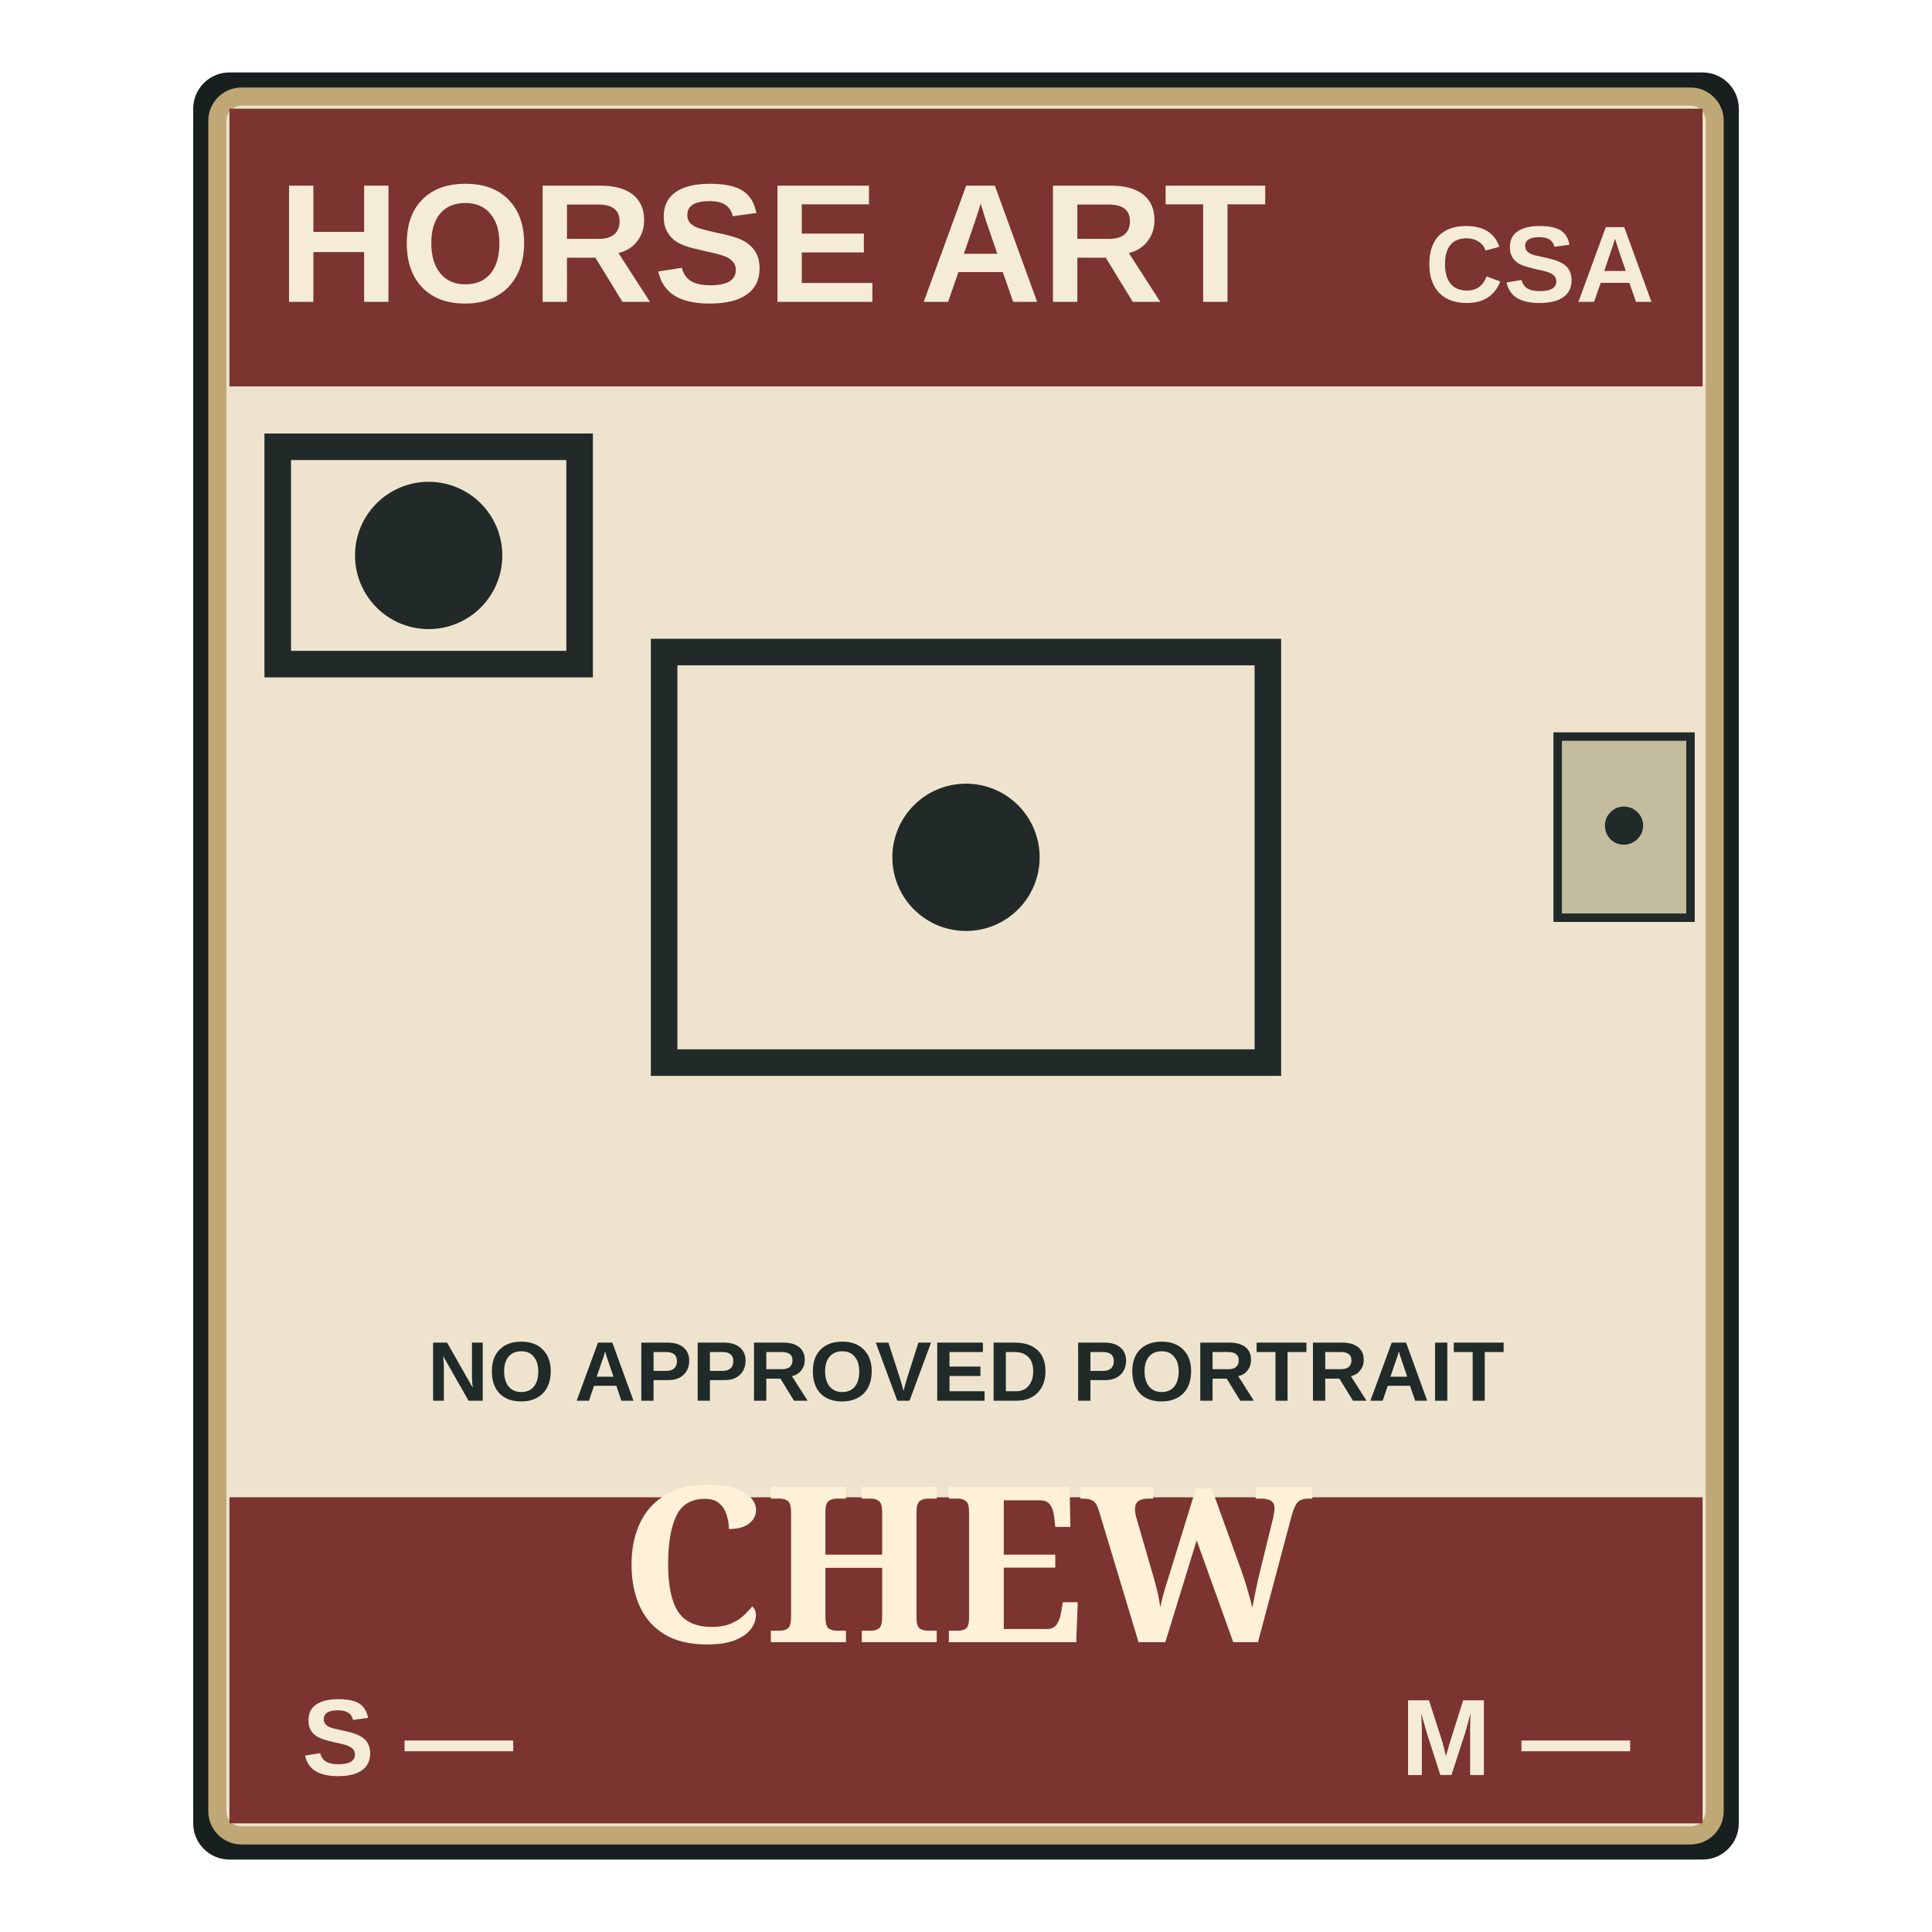
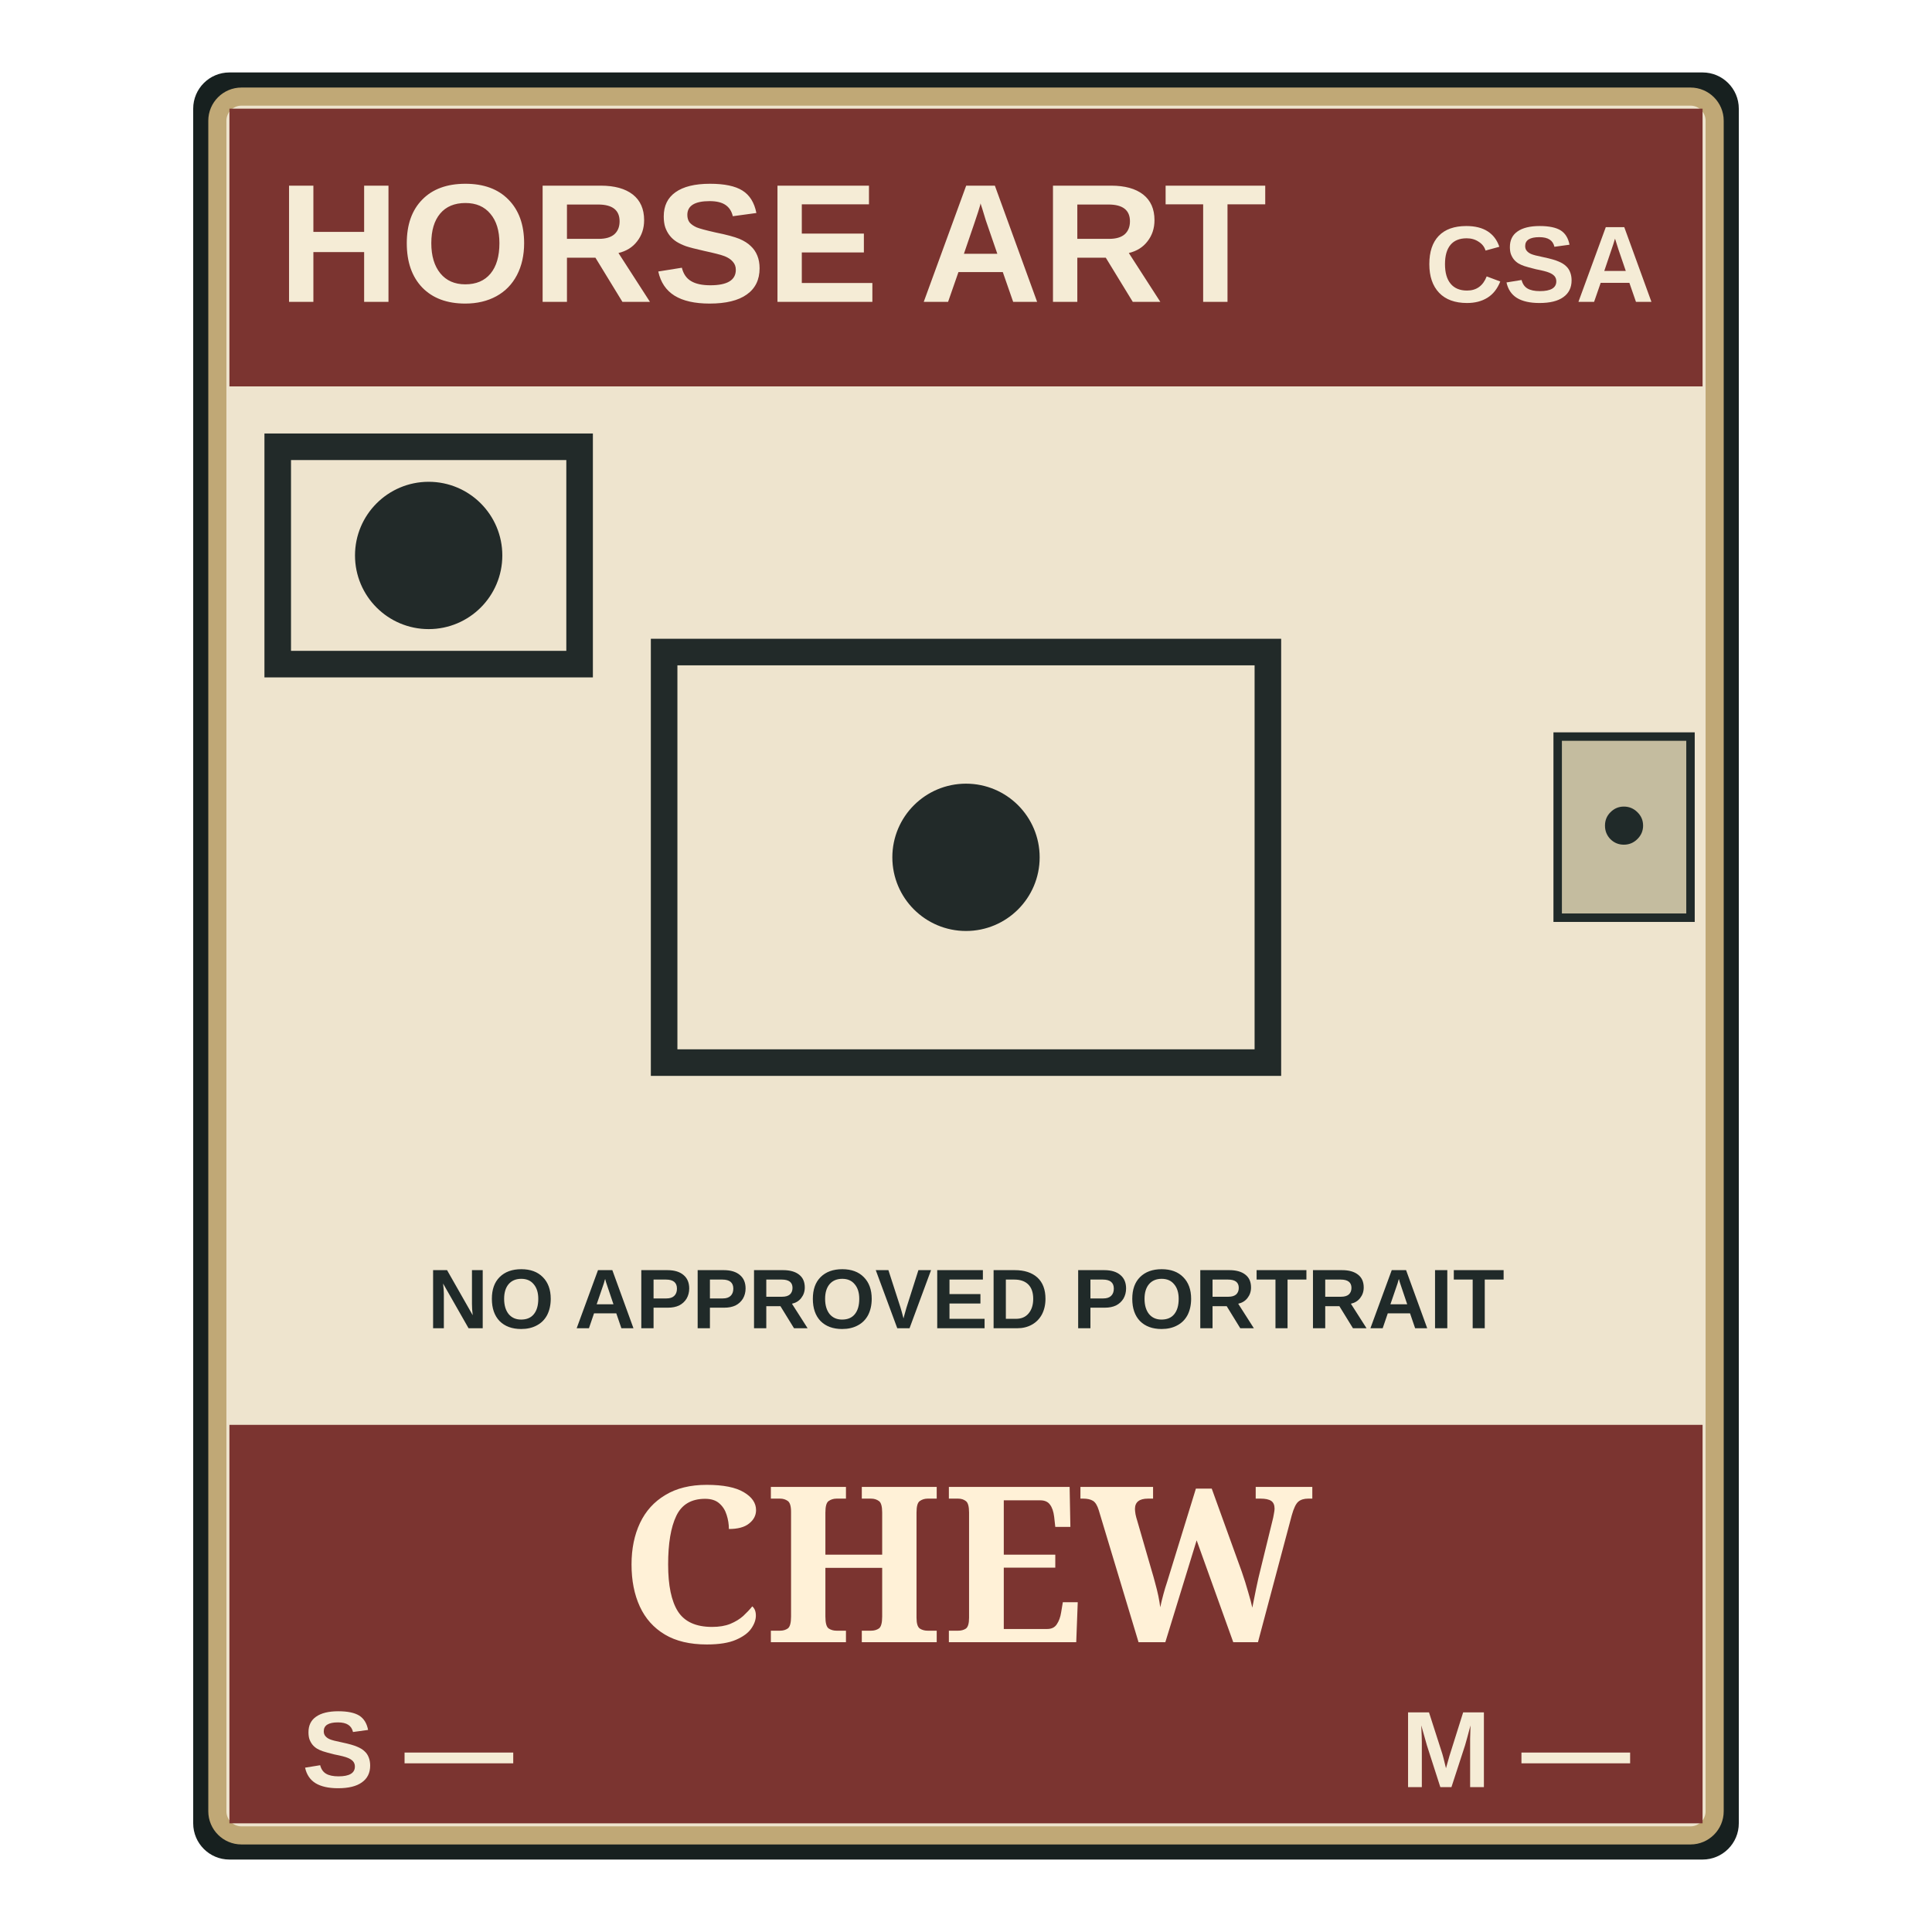
<svg xmlns="http://www.w3.org/2000/svg" width="512" height="512" viewBox="0 0 160 160">
  <rect x="16" y="6.0" width="128" height="148" rx="3" fill="#17201f" />
  <rect x="18" y="8.0" width="124" height="144" rx="2" fill="#eee4ce" stroke="#c0a876" stroke-width="1.5" />
  <rect x="19" y="9.0" width="122" height="23" fill="#7b3430" />
  <text x="23" y="25.0" fill="#f5ecd6" font-family="Arial" font-size="14" font-weight="bold" text-anchor="start">HORSE ART</text>
  <text x="137" y="25.0" fill="#f5ecd6" font-family="Arial" font-size="9" font-weight="bold" text-anchor="end">CSA</text>
  <g stroke="#222a29" stroke-width="2.2" fill="none">
    <rect x="55" y="54.0" width="50" height="34" />
    <circle cx="80.0" cy="71.0" r="5" fill="#222a29" />
  </g>
-   <text x="80" y="116.0" fill="#202a29" font-family="Arial" font-size="7" font-weight="bold" text-anchor="middle">NO APPROVED PORTRAIT</text>
+   <text x="80" y="110.0" fill="#202a29" font-family="Arial" font-size="7" font-weight="bold" text-anchor="middle">NO APPROVED PORTRAIT</text>
  <g stroke="#222a29" stroke-width="2.2" fill="none">
    <rect x="23" y="37.0" width="25" height="18" />
    <circle cx="35.5" cy="46.0" r="5" fill="#222a29" />
  </g>
-   <rect x="19" y="124.0" width="122" height="27" fill="#7b3430" />
+   <rect x="19" y="118.0" width="122" height="33" fill="#7b3430" />
  <text x="80" y="136.0" fill="#fff1d7" font-family="Georgia" font-size="18" font-weight="bold" text-anchor="middle">CHEW</text>
-   <text x="25" y="147.0" fill="#f5ecd6" font-family="Arial" font-size="9" font-weight="bold" text-anchor="start">S —</text>
-   <text x="135" y="147.0" fill="#f5ecd6" font-family="Arial" font-size="9" font-weight="bold" text-anchor="end">M —</text>
+   <text x="25" y="148.0" fill="#f5ecd6" font-family="Arial" font-size="9" font-weight="bold" text-anchor="start">S —</text>
+   <text x="135" y="148.0" fill="#f5ecd6" font-family="Arial" font-size="9" font-weight="bold" text-anchor="end">M —</text>
  <rect x="129" y="61.0" width="11" height="15" fill="#c4bc9f" stroke="#202a29" stroke-width=".7" />
  <text x="134.5" y="72.0" fill="#202a29" font-family="Arial" font-size="11" font-weight="bold" text-anchor="middle">•</text>
</svg>
